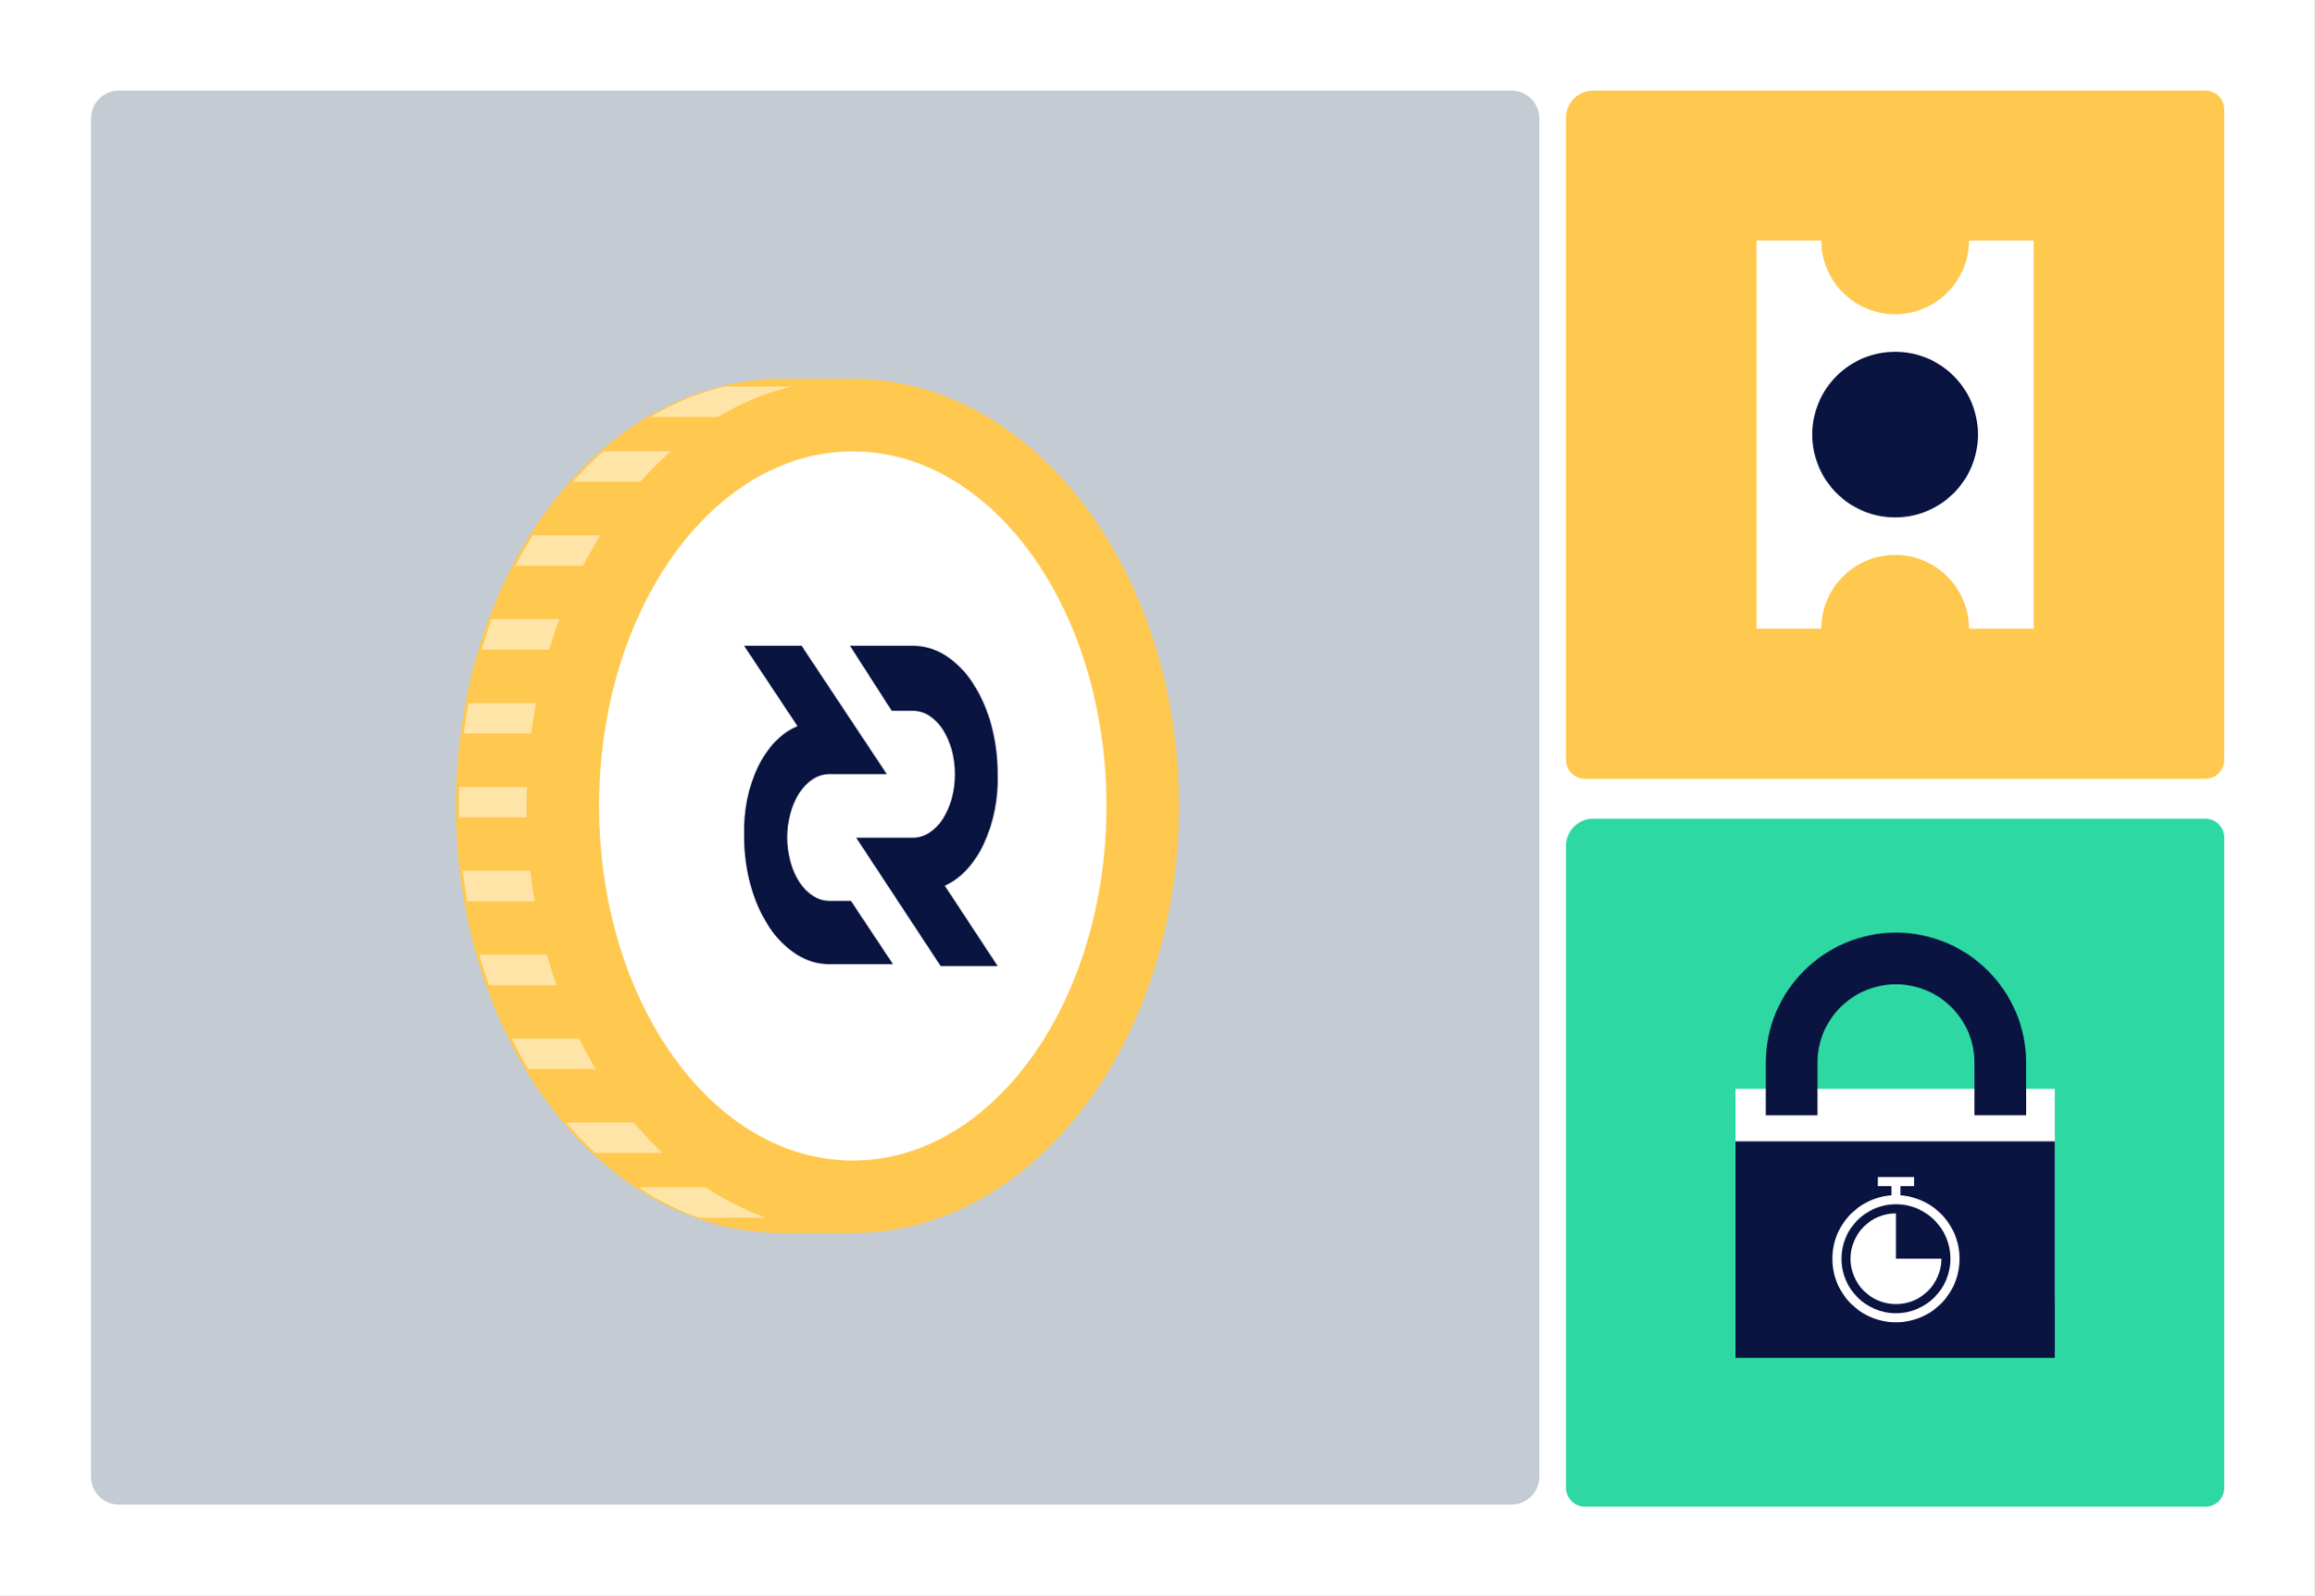
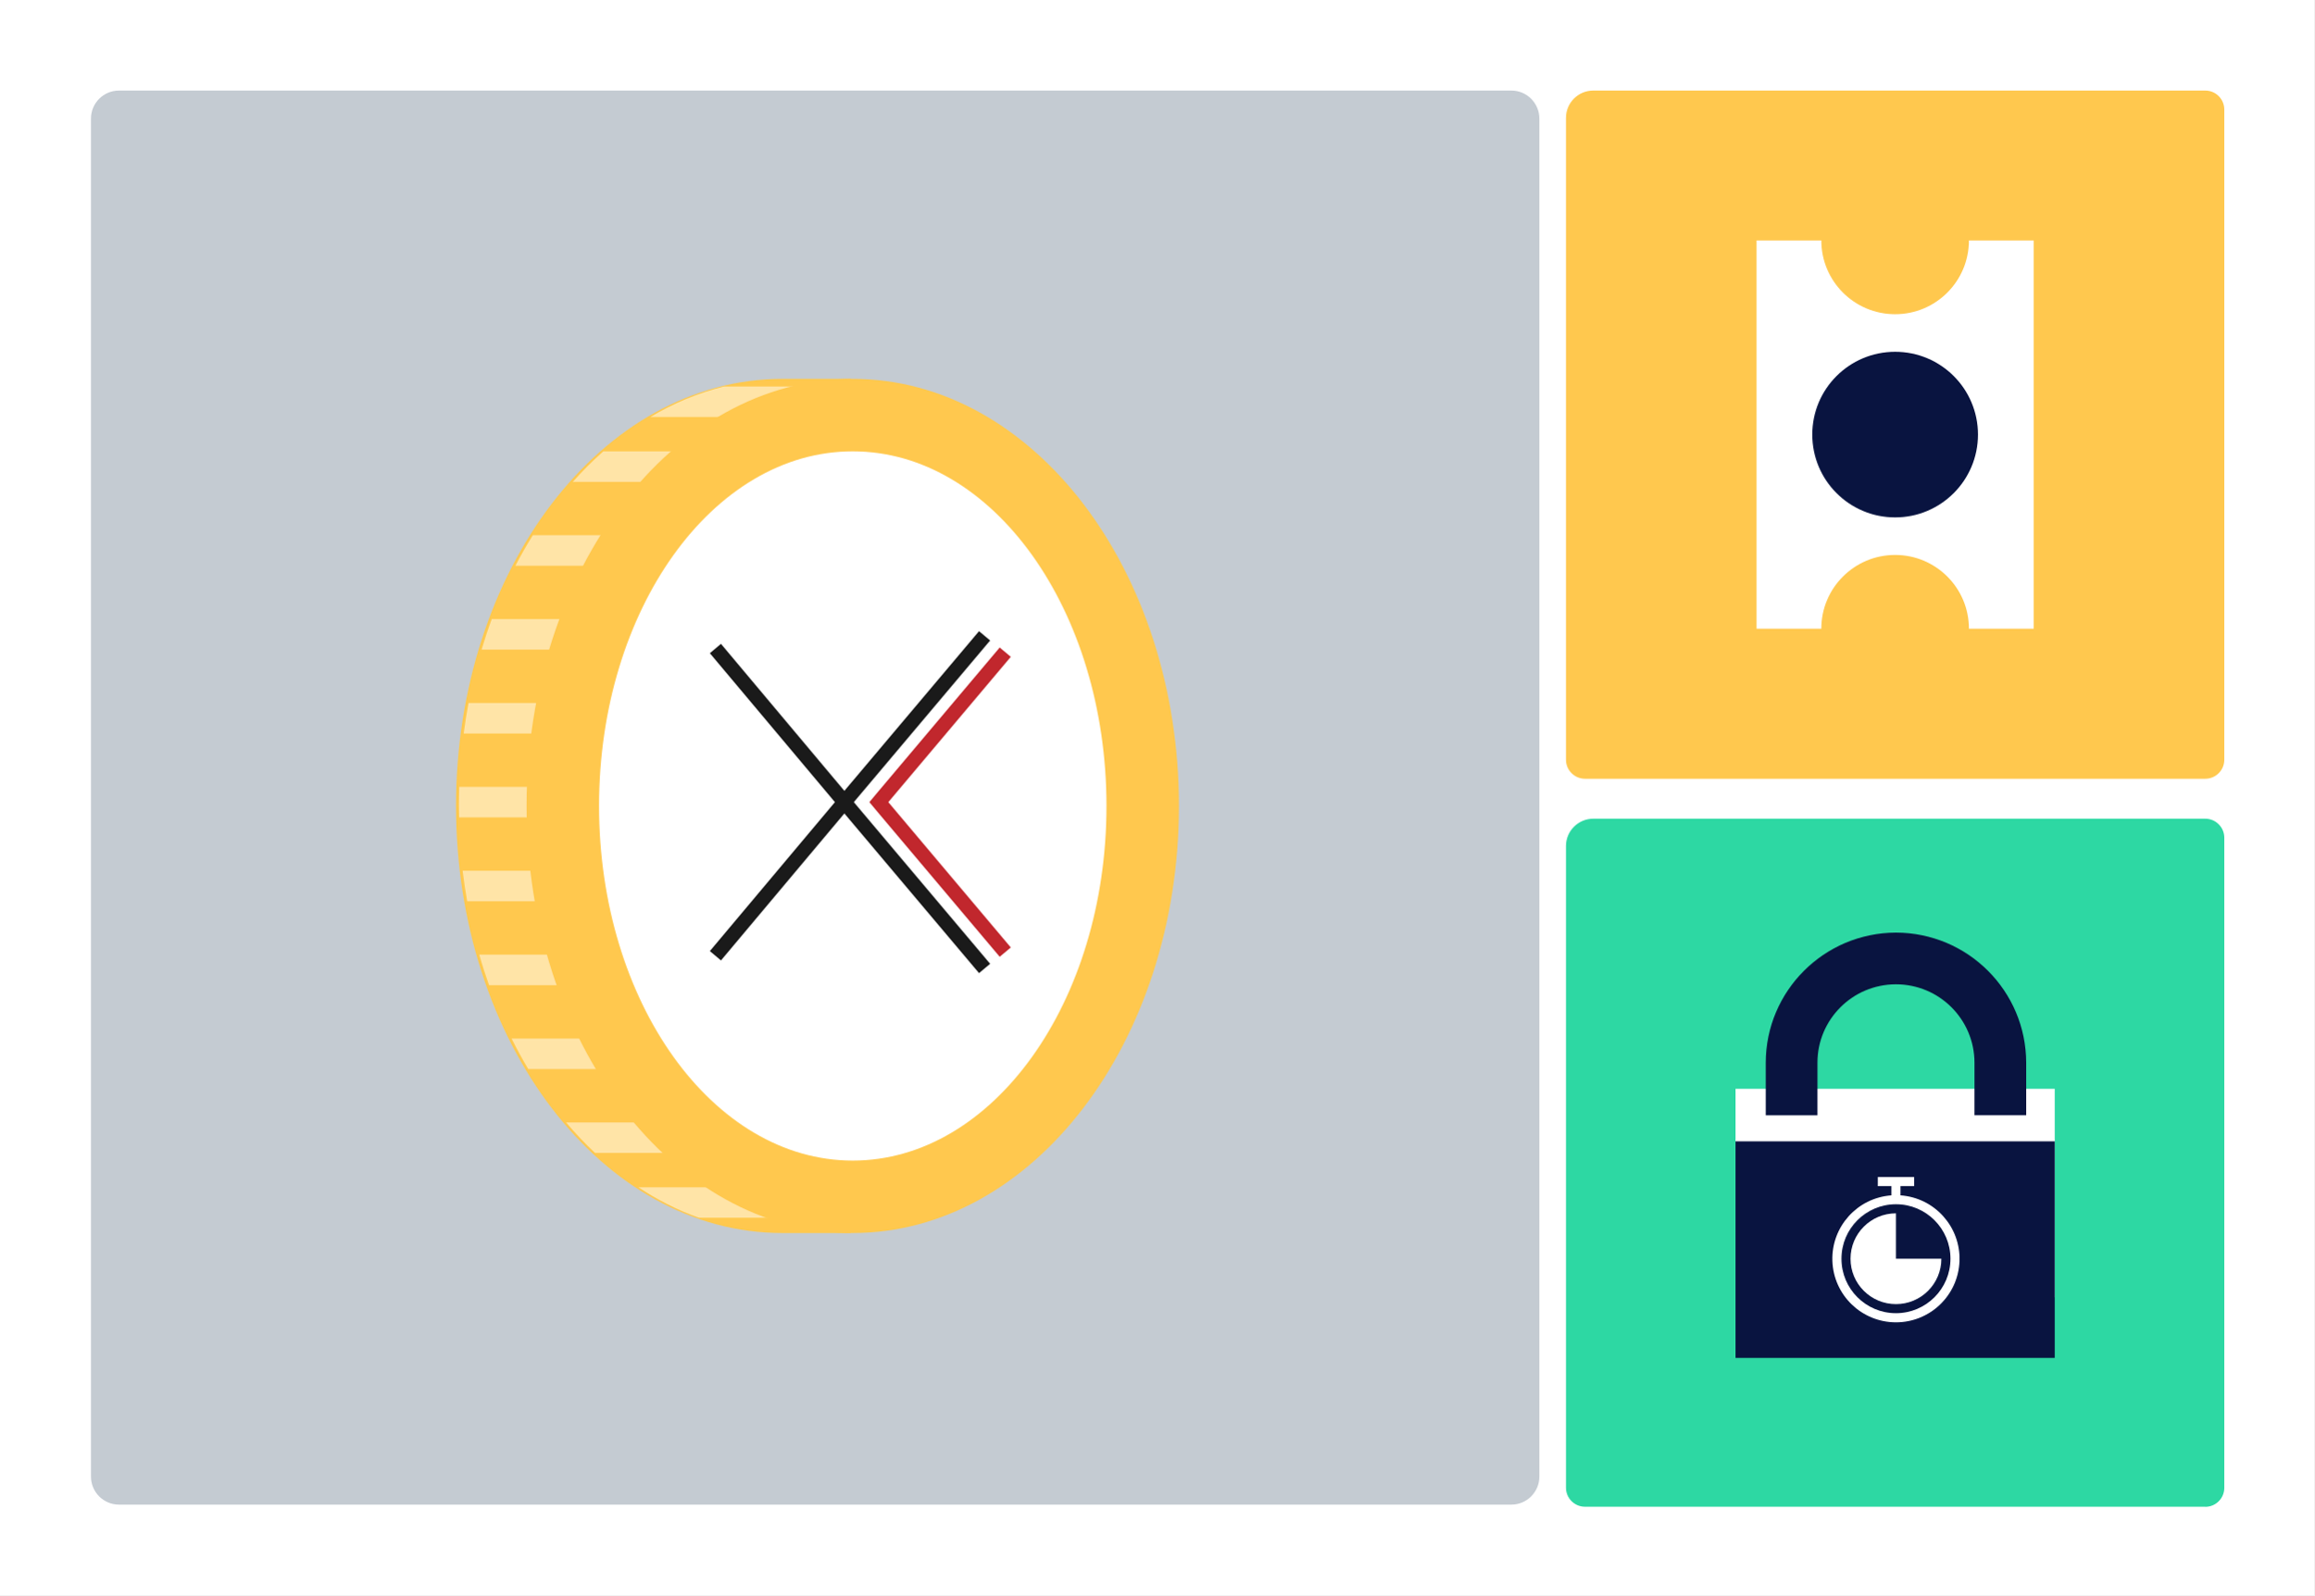
- <svg xmlns="http://www.w3.org/2000/svg" viewBox="0 0 1160 800">
+ <svg xmlns="http://www.w3.org/2000/svg" version="1.1" viewBox="0 0 1160 800">
  <defs>
    <style>.cls-1{fill:#fff;}.cls-2{fill:#2dd8a3;}.cls-3{fill:#ffc84e;}.cls-4{fill:#c4cbd2;}.cls-5{fill:#091440;}.cls-6{fill:none;}.cls-7{fill:#ffe4a7;}</style>
  </defs>
-   <g id="Layer_2" data-name="Layer 2">
-     <g id="s4_-_f3_-_verify" data-name="s4 - f3 - verify">
+   <g>
+     <g id="s4_-_f3_-_verify">
      <rect class="cls-1" width="1160" height="800" />
      <g id="repetitive">
-         <path class="cls-2" d="M794.55,410.56h310.9a9.55,9.55,0,0,1,9.55,9.55v321.8a13.7,13.7,0,0,1-13.7,13.7H794.55a9.55,9.55,0,0,1-9.55-9.55v-326a9.55,9.55,0,0,1,9.55-9.55Z" transform="translate(1900 1166.18) rotate(-180)" />
+         <path class="cls-2" transform="translate(1900 1166.2) rotate(180)" d="M794.55,410.56h310.9a9.55,9.55,0,0,1,9.55,9.55v321.8a13.7,13.7,0,0,1-13.7,13.7H794.55a9.55,9.55,0,0,1-9.55-9.55v-326a9.55,9.55,0,0,1,9.55-9.55Z" />
        <path class="cls-3" d="M798.7,45.41h306.75A9.55,9.55,0,0,1,1115,55v326a9.55,9.55,0,0,1-9.55,9.55H794.55a9.55,9.55,0,0,1-9.55-9.55V59.12A13.7,13.7,0,0,1,798.7,45.41Z" />
        <rect id="BG" class="cls-4" x="45.6" y="45.41" width="726.06" height="709.17" rx="14.06" />
      </g>
      <g id="lock">
        <rect class="cls-1" x="870" y="546.04" width="160" height="104.59" />
        <path class="cls-5" d="M870,572.39h160V681H870Z" />
        <path class="cls-5" d="M885.14,533v26.34h25.92V533a39.33,39.33,0,0,1,39.25-39.36h.11a39.35,39.35,0,0,1,39.36,39.26v26.39h25.92V533a65.37,65.37,0,0,0-65.28-65.28h0A65.39,65.39,0,0,0,885.14,533Z" />
-         <line class="cls-6" x1="904.87" y1="627.71" x2="904.87" y2="627.71" />
+         <line class="cls-6" x1="904.87" x2="904.87" y1="627.71" y2="627.71" />
        <rect class="cls-6" x="830" y="454.38" width="240" height="240" />
      </g>
      <g id="timer">
        <path class="cls-1" d="M950.42,631.27V608.5a22.77,22.77,0,1,0,22.76,22.77Z" />
-         <path class="cls-6" d="M909.44,585.74h78.37a3.59,3.59,0,0,1,3.59,3.59V667.7a0,0,0,0,1,0,0h-82a0,0,0,0,1,0,0v-82A0,0,0,0,1,909.44,585.74Z" />
-         <path class="cls-1" d="M952.69,599.48v-4.64h6.83v-4.55H941.31v4.55h6.83v4.64a31.88,31.88,0,1,0,4.55,0Zm-2.27,59.11a27.32,27.32,0,1,1,27.32-27.32A27.35,27.35,0,0,1,950.42,658.59Z" />
+         <path class="cls-6" d="m909.44 585.74h78.37a3.59 3.59 0 0 1 3.59 3.59v78.37h-82v-82a0 0 0 0 1 0.04 0.04z" />
+         <path class="cls-1" d="m952.69 599.48v-4.64h6.83v-4.55h-18.21v4.55h6.83v4.64a31.88 31.88 0 1 0 4.55 0zm-2.27 59.11a27.32 27.32 0 1 1 27.32-27.32 27.35 27.35 0 0 1-27.32 27.32z" />
      </g>
      <g id="Ticket">
-         <g id="_Group_2" data-name=" Group 2">
-           <path id="_Path_2" data-name=" Path 2" class="cls-1" d="M987,120.57a37,37,0,0,1-37,37h0a37,37,0,0,1-37-37H880.53V315.3H913a37,37,0,0,1,74,0h32.47V120.57Z" />
-           <path id="_Path_3" data-name=" Path 3" class="cls-5" d="M908.47,217.94A41.53,41.53,0,1,1,950,259.47a41.53,41.53,0,0,1-41.53-41.53Z" />
+         <g>
+           <path class="cls-1" d="M987,120.57a37,37,0,0,1-37,37h0a37,37,0,0,1-37-37H880.53V315.3H913a37,37,0,0,1,74,0h32.47V120.57Z" />
+           <path class="cls-5" d="M908.47,217.94A41.53,41.53,0,1,1,950,259.47a41.53,41.53,0,0,1-41.53-41.53Z" />
        </g>
        <rect class="cls-6" x="824.66" y="92.6" width="250.69" height="250.69" />
      </g>
      <path class="cls-3" d="M426.52,190V618.38H392.09c-90.3,0-163.51-95.9-163.51-214.19S301.79,190,392.09,190Z" />
      <path class="cls-7" d="M240.24,478.77c1.48,5.21,3.13,10.3,4.9,15.3H428v-15.3Z" />
      <path class="cls-7" d="M256.45,520.85q3.92,7.89,8.35,15.3H428v-15.3Z" />
      <path class="cls-7" d="M231.91,436.7c.6,5.17,1.39,10.26,2.27,15.3H428V436.7Z" />
      <path class="cls-7" d="M283.77,562.92a182,182,0,0,0,14.52,15.3H428v-15.3Z" />
-       <path class="cls-7" d="M428,610.73v-15.3h-108a141.42,141.42,0,0,0,30.31,15.3Z" />
+       <path class="cls-7" d="m428 610.73v-15.3h-108a141.42 141.42 0 0 0 30.31 15.3z" />
      <path class="cls-7" d="M234.85,352.56c-.95,5-1.75,10.13-2.42,15.29H428V352.56Z" />
      <path class="cls-7" d="M230.22,394.63c-.1,3.17-.18,6.35-.18,9.56,0,1.92.07,3.82.11,5.74H428v-15.3Z" />
-       <path class="cls-7" d="M362.86,193.82A136.47,136.47,0,0,0,326,209.12H428v-15.3Z" />
+       <path class="cls-7" d="m362.86 193.82a136.47 136.47 0 0 0-36.86 15.3h102v-15.3z" />
      <path class="cls-7" d="M302.42,226.34a176.52,176.52,0,0,0-15.28,15.3H428v-15.3Z" />
      <path class="cls-7" d="M267.1,268.41q-4.62,7.38-8.74,15.3H428v-15.3Z" />
      <path class="cls-7" d="M246.5,310.48c-1.86,5-3.54,10.11-5.1,15.3H428v-15.3Z" />
      <ellipse class="cls-3" cx="427.47" cy="404.19" rx="163.51" ry="214.19" />
      <ellipse class="cls-1" cx="427.47" cy="404.19" rx="127.18" ry="177.85" />
-       <path class="cls-5" d="M399.77,364.18,373,323.87h28.82l42.7,64.34H415.72a15.14,15.14,0,0,0-8.07,2.42,23.07,23.07,0,0,0-6.85,6.89,35.77,35.77,0,0,0-4.57,10.31,46.76,46.76,0,0,0,0,24.33,35.77,35.77,0,0,0,4.57,10.31,23.07,23.07,0,0,0,6.85,6.89,15,15,0,0,0,8.07,2.41h10.81l21.1,31.78H415.72a30.5,30.5,0,0,1-16.36-4.85,46.41,46.41,0,0,1-13.87-13.94,72.41,72.41,0,0,1-9.26-20.9A92.93,92.93,0,0,1,373,419.22c-.37-12.4,2.09-24.6,6.95-34.61s11.85-17.21,19.81-20.43Z" />
-       <path class="cls-5" d="M473.58,444.16l26.54,40.35H471.54L429.18,420.1h28.58a15,15,0,0,0,8-2.42,22.94,22.94,0,0,0,6.79-6.9,36,36,0,0,0,4.53-10.32,47.41,47.41,0,0,0,0-24.35,36.11,36.11,0,0,0-4.53-10.33,22.9,22.9,0,0,0-6.79-6.89,15,15,0,0,0-8-2.42H447l-20.92-32.6h31.64A30.18,30.18,0,0,1,474,328.73a46.17,46.17,0,0,1,13.75,14,72.57,72.57,0,0,1,9.18,20.92,94,94,0,0,1,3.2,24.67,78.18,78.18,0,0,1-6.95,34.88c-4.81,10.12-11.7,17.51-19.59,21Z" />
    </g>
  </g>
+   <polygon transform="matrix(2.3819 0 0 2.3819 355.83 316.53)" points="61 3.44 35.56 33.62 33.57 36 35.56 38.38 61 68.56 63.34 66.6 37.56 36 63.34 5.4" fill="#c1272d" />
+   <polygon transform="matrix(2.3819 0 0 2.3819 355.83 316.53)" points="56.65 72 58.99 70.04 30.3 36 58.99 1.96 56.65 0 28.31 33.62 2.34 2.67 0 4.64 26.32 36 0 67.36 2.34 69.33 28.31 38.38" fill="#1a1a1a" />
</svg>
